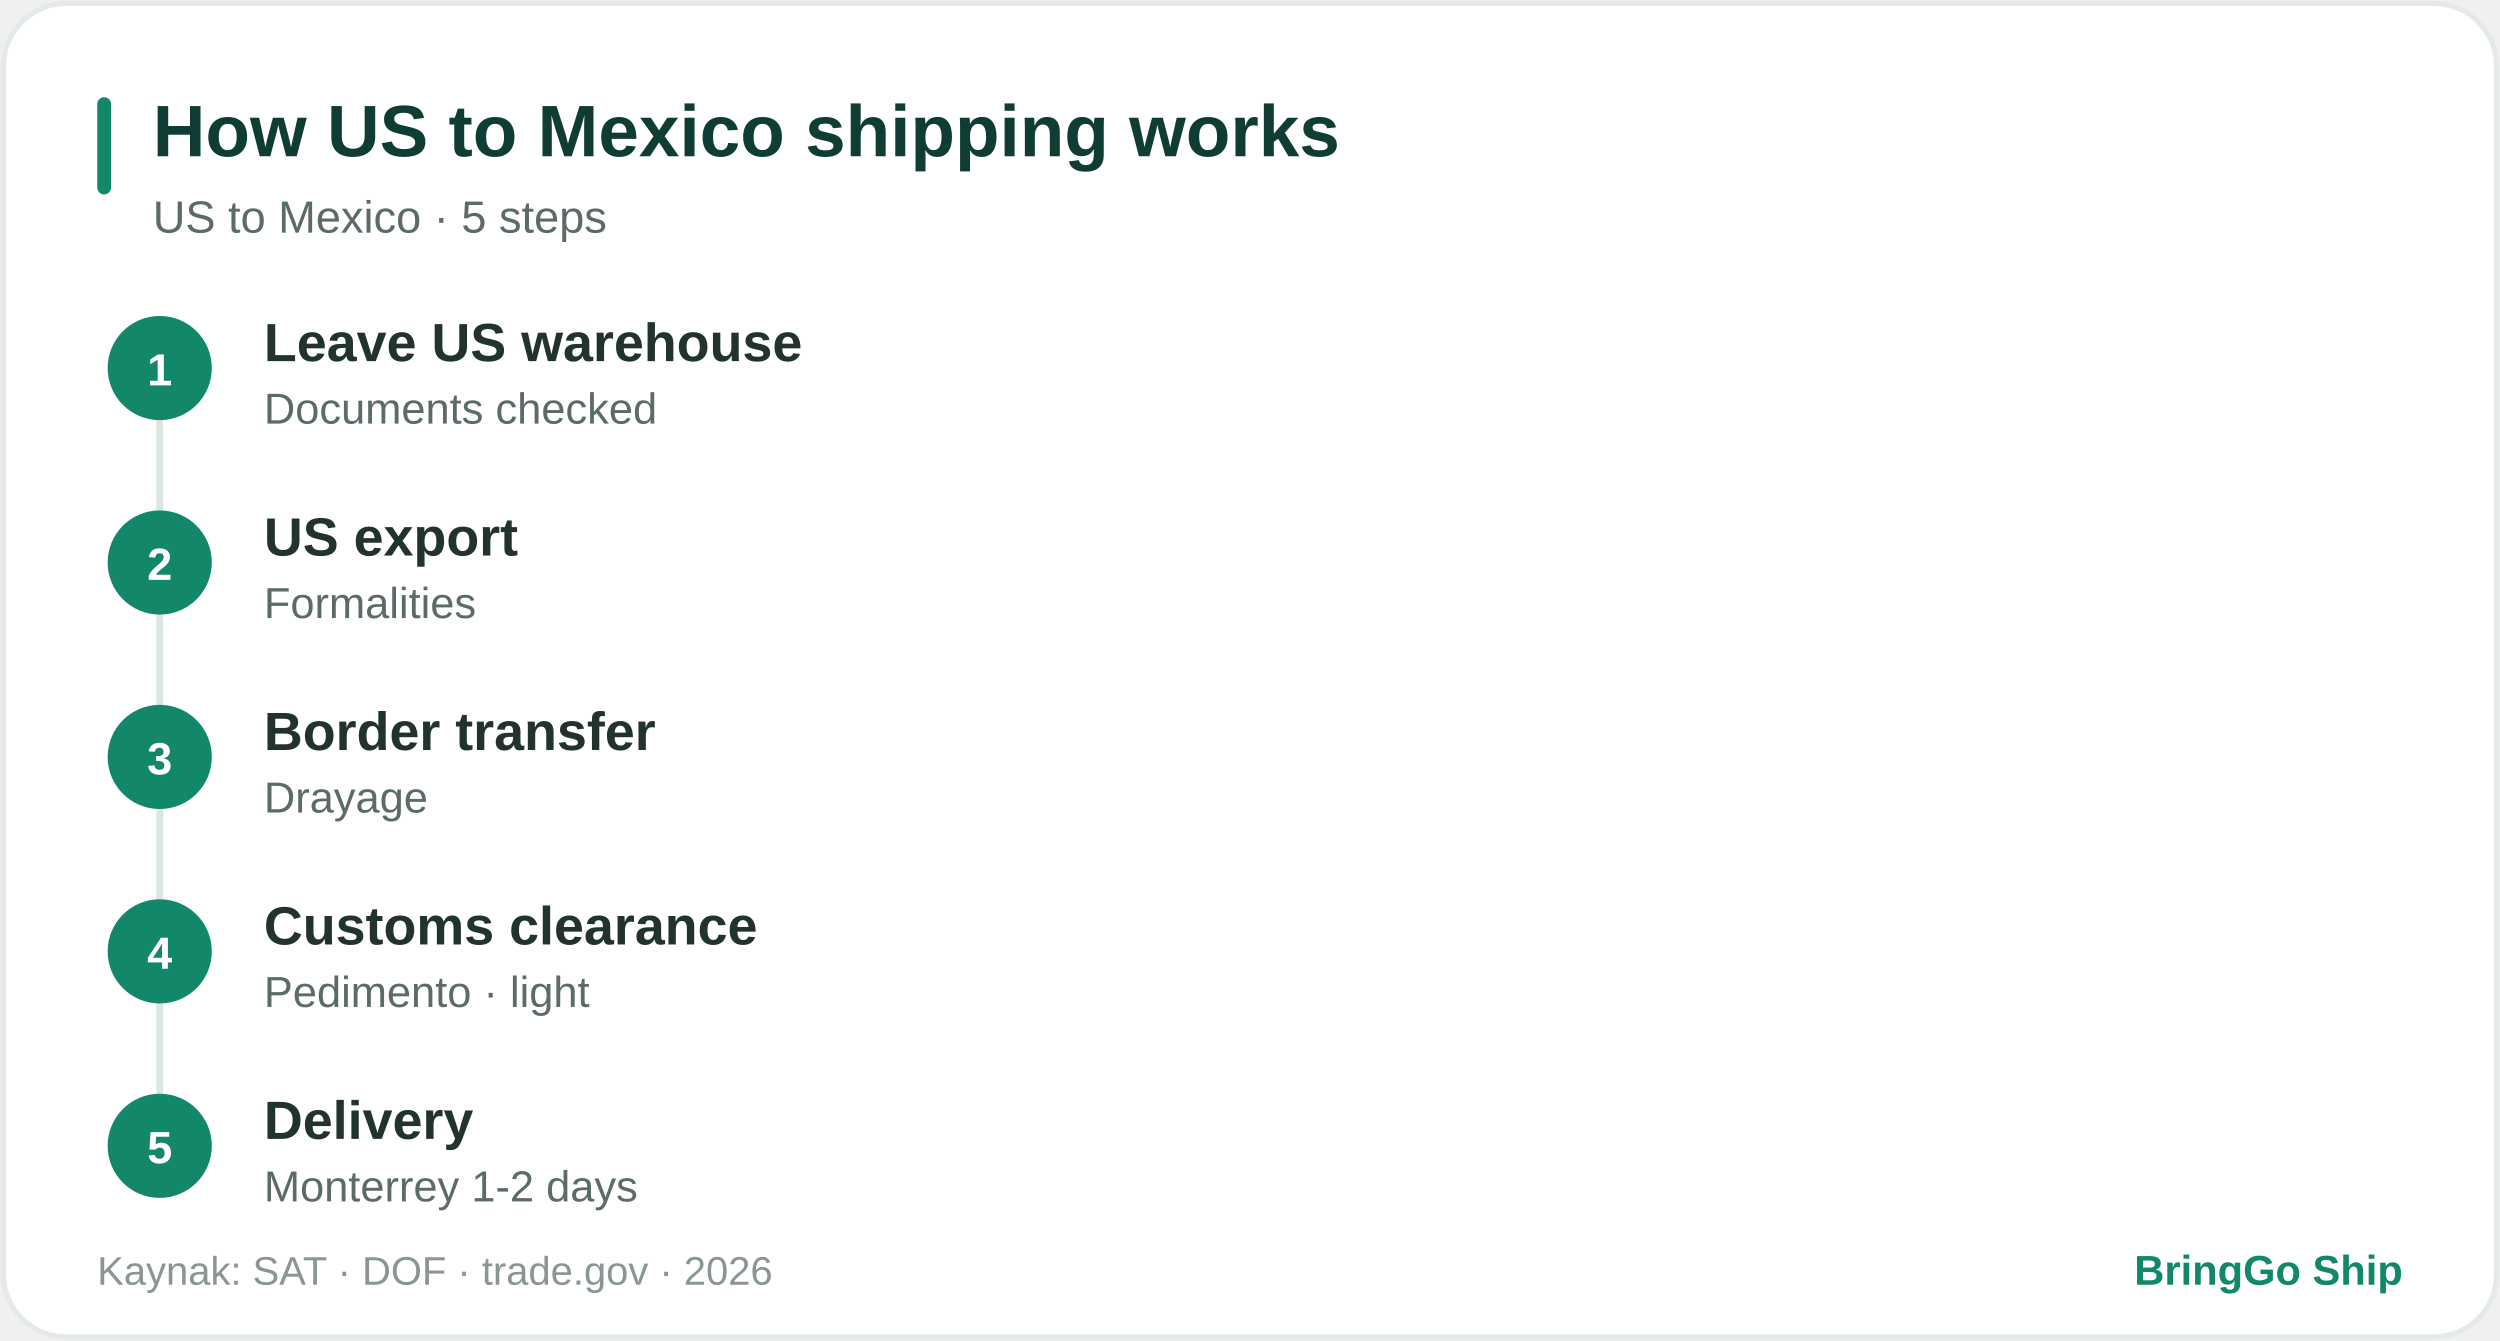
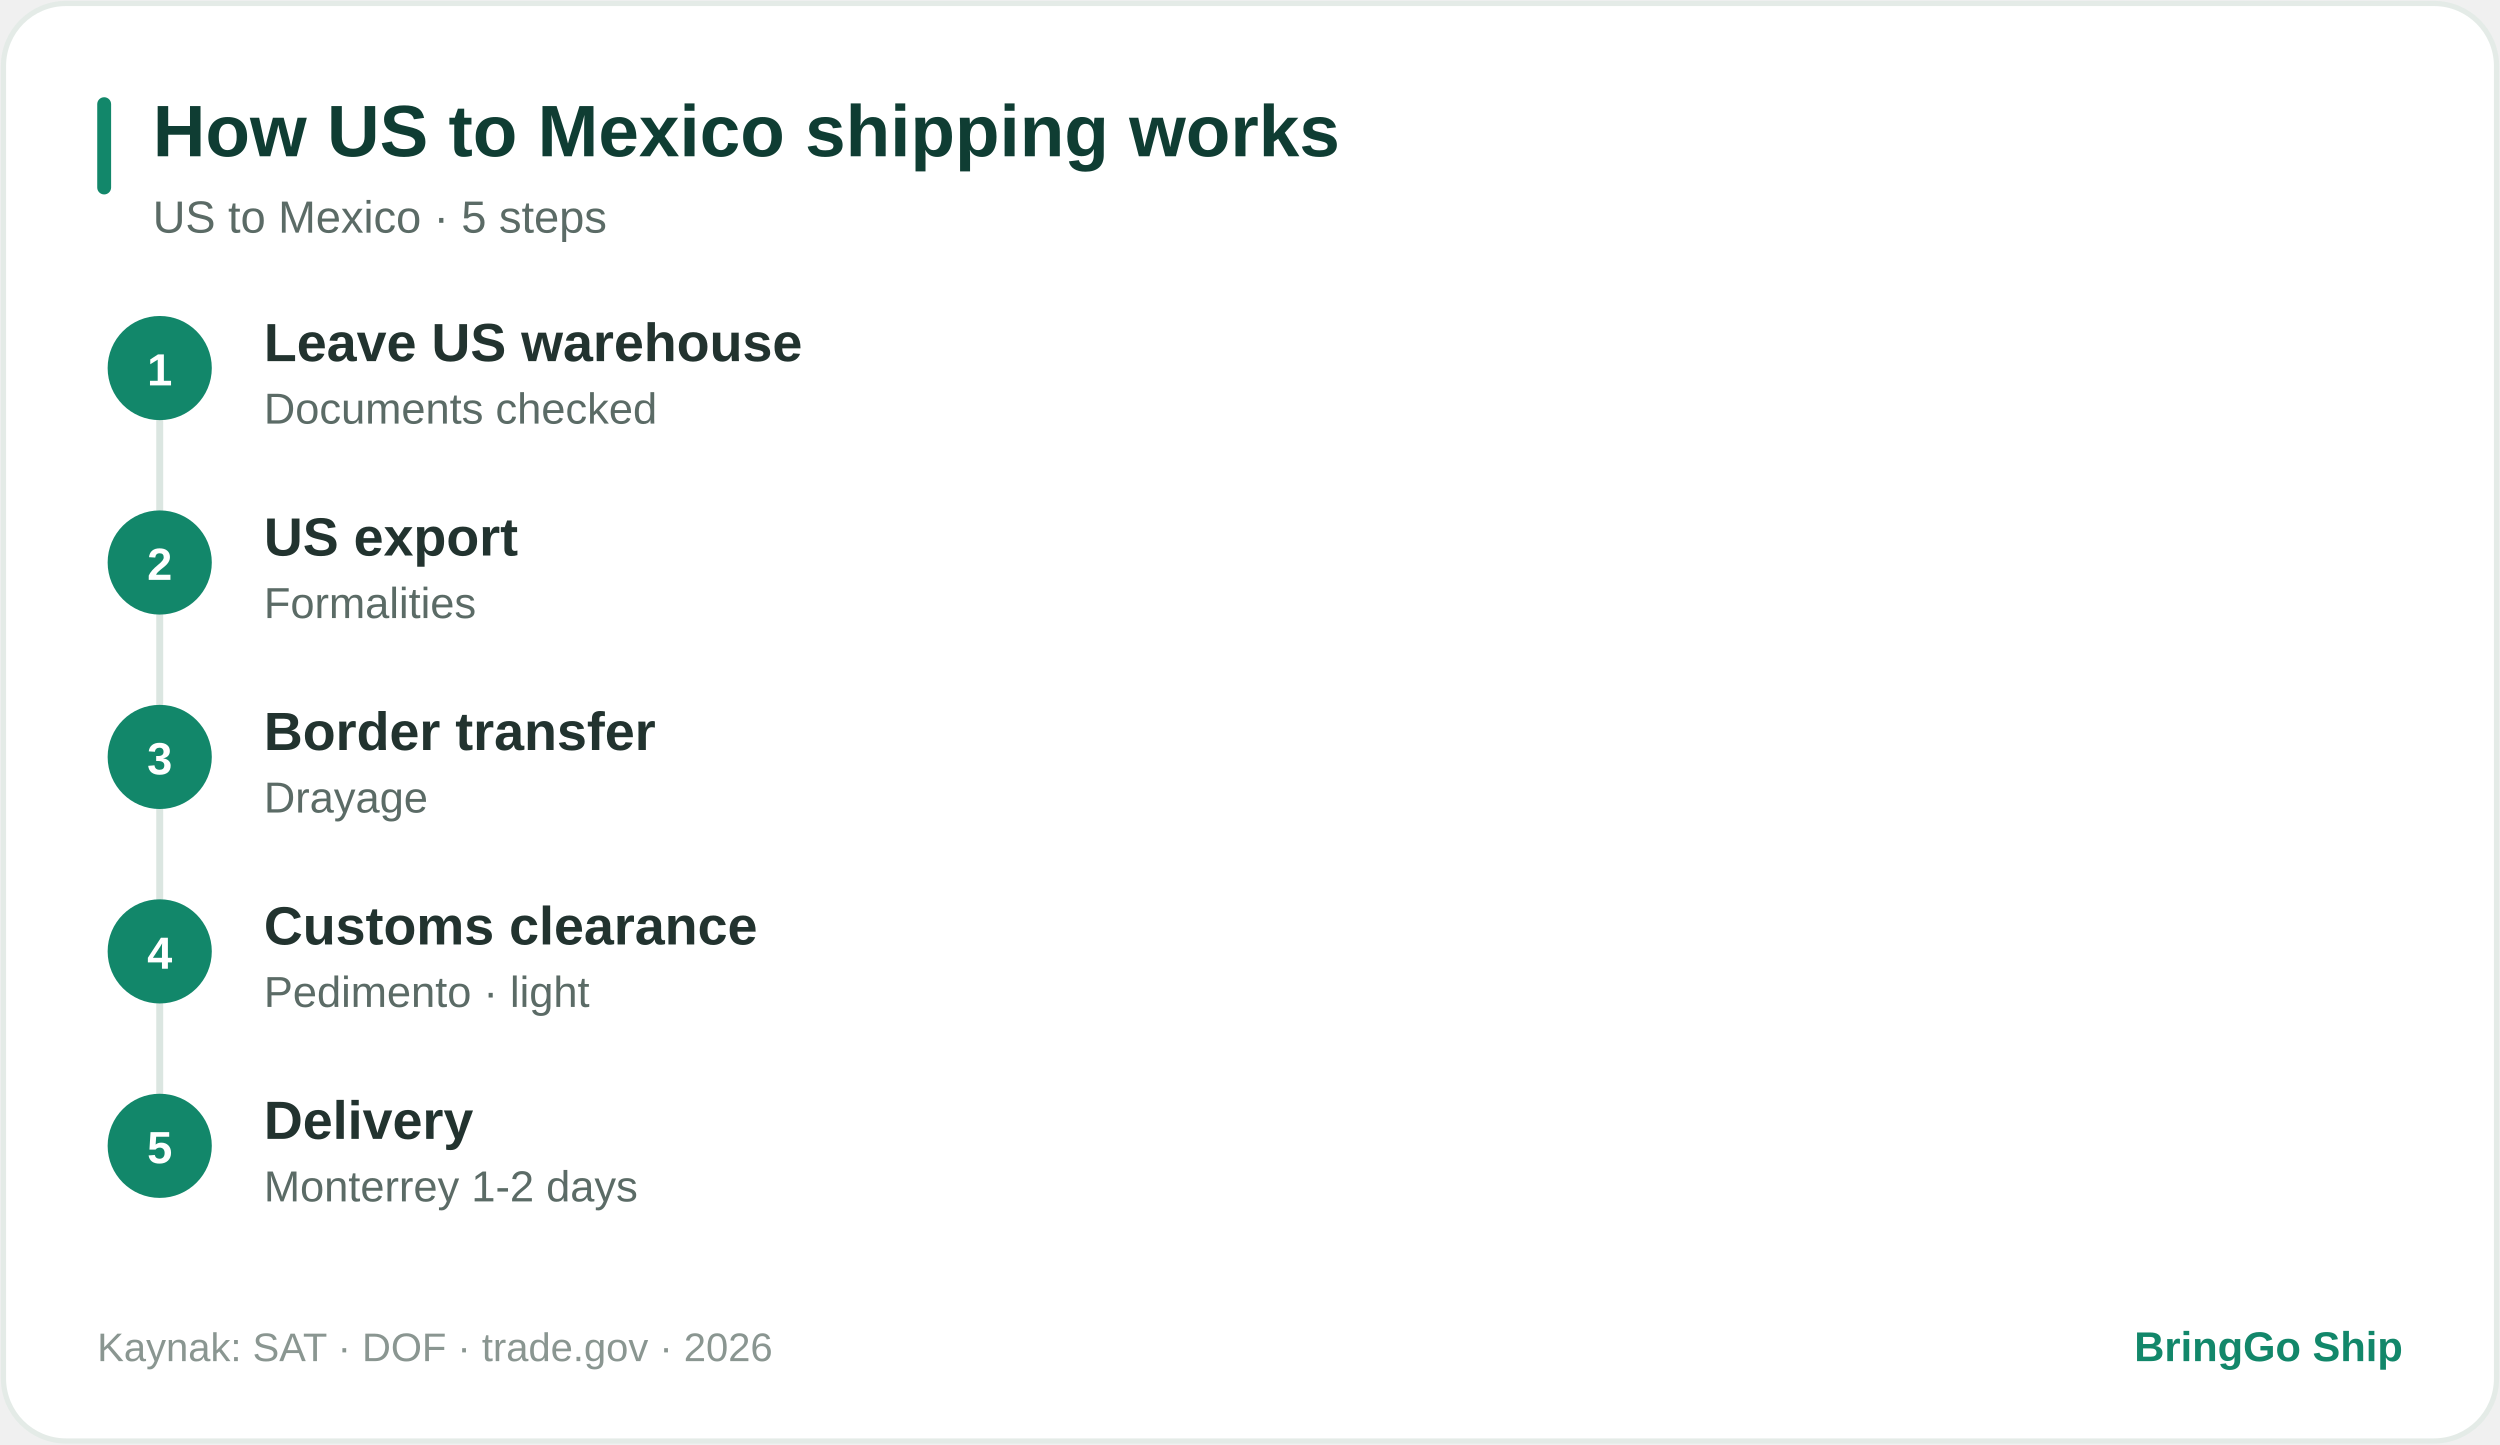
- <svg xmlns="http://www.w3.org/2000/svg" width="720" height="386" viewBox="0 0 720 386" role="img">
+ <svg xmlns="http://www.w3.org/2000/svg" width="720" height="416" viewBox="0 0 720 416" role="img">
  <style>
text{font-family:Arial,Helvetica,sans-serif}
.card{fill:#ffffff;stroke:#e4ebe7;stroke-width:1.5}
.row{fill:#f5f8f7}.pill{fill:#E1F5EE}.hi{fill:#1f9d5f}.mut{fill:#eef1f0}
.acc{fill:#12876A}.circ{fill:#12876A}.rd{fill:#fbe9e7}.am{fill:#fbf1dd}.tl{fill:#E1F5EE}.ln{stroke:#dbe6e1}
.tt{fill:#0F3D33;font-weight:bold}.ts{fill:#5b6b66}.tl2{fill:#22332f}
.tv{fill:#0F6E56;font-weight:bold}.tm{fill:#5b6b66;font-weight:bold}.tw{fill:#ffffff;font-weight:bold}
.tf{fill:#8a9691}.tb{fill:#12876A;font-weight:bold}.big{fill:#0F3D33;font-weight:bold}
.trd{fill:#a3392c;font-weight:bold}.tam{fill:#8a5a12;font-weight:bold}.ttl{fill:#0F6E56;font-weight:bold}
@media (prefers-color-scheme:dark){
.card{fill:#16211e;stroke:#2c3a35}
.row{fill:#1d2b27}.pill{fill:#123a2e}.hi{fill:#1f9d5f}.mut{fill:#28352f}
.acc{fill:#2fae7e}.circ{fill:#2fae7e}.rd{fill:#3a201c}.am{fill:#352a15}.tl{fill:#123a2e}
.tt{fill:#d7f2e6}.ts{fill:#8fa79d}.tl2{fill:#cfe0d9}
.tv{fill:#6fe0b0}.tm{fill:#9db3a9}.tw{fill:#ffffff}
.tf{fill:#6d8279}.tb{fill:#57d3a3}.big{fill:#d7f2e6}
.trd{fill:#f0a99e}.tam{fill:#e6c281}.ttl{fill:#6fe0b0}.ln{stroke:#31423c}}
</style>
-   <rect x="1" y="1" width="718" height="384" rx="18" class="card" />
+   <rect x="1" y="1" width="718" height="414" rx="18" class="card" />
  <rect x="28" y="28" width="4" height="28" rx="2" class="acc" />
  <text x="44" y="45" font-size="21" class="tt">How US to Mexico shipping works</text>
  <text x="44" y="67" font-size="13" class="ts">US to Mexico · 5 steps</text>
  <g transform="translate(0,88)">
    <line x1="46" y1="18" x2="46" y2="242" stroke-width="2" class="ln" />
    <circle cx="46" cy="18" r="15" class="circ" />
    <text x="46" y="23" text-anchor="middle" font-size="13" class="tw">1</text>
    <text x="76" y="16" font-size="15.5" class="tl2" font-weight="bold">Leave US warehouse</text>
    <text x="76" y="34" font-size="12.5" class="ts">Documents checked</text>
    <circle cx="46" cy="74" r="15" class="circ" />
    <text x="46" y="79" text-anchor="middle" font-size="13" class="tw">2</text>
    <text x="76" y="72" font-size="15.5" class="tl2" font-weight="bold">US export</text>
    <text x="76" y="90" font-size="12.5" class="ts">Formalities</text>
    <circle cx="46" cy="130" r="15" class="circ" />
    <text x="46" y="135" text-anchor="middle" font-size="13" class="tw">3</text>
    <text x="76" y="128" font-size="15.5" class="tl2" font-weight="bold">Border transfer</text>
    <text x="76" y="146" font-size="12.5" class="ts">Drayage</text>
    <circle cx="46" cy="186" r="15" class="circ" />
    <text x="46" y="191" text-anchor="middle" font-size="13" class="tw">4</text>
    <text x="76" y="184" font-size="15.5" class="tl2" font-weight="bold">Customs clearance</text>
    <text x="76" y="202" font-size="12.5" class="ts">Pedimento · light</text>
    <circle cx="46" cy="242" r="15" class="circ" />
    <text x="46" y="247" text-anchor="middle" font-size="13" class="tw">5</text>
    <text x="76" y="240" font-size="15.5" class="tl2" font-weight="bold">Delivery</text>
    <text x="76" y="258" font-size="12.5" class="ts">Monterrey 1-2 days</text>
  </g>
-   <text x="28" y="370" font-size="11.5" class="tf">Kaynak: SAT · DOF · trade.gov · 2026</text>
-   <text x="692" y="370" text-anchor="end" font-size="12" class="tb">BringGo Ship</text>
+   <text x="28" y="392" font-size="11.5" class="tf">Kaynak: SAT · DOF · trade.gov · 2026</text>
+   <text x="692" y="392" text-anchor="end" font-size="12" class="tb">BringGo Ship</text>
</svg>
